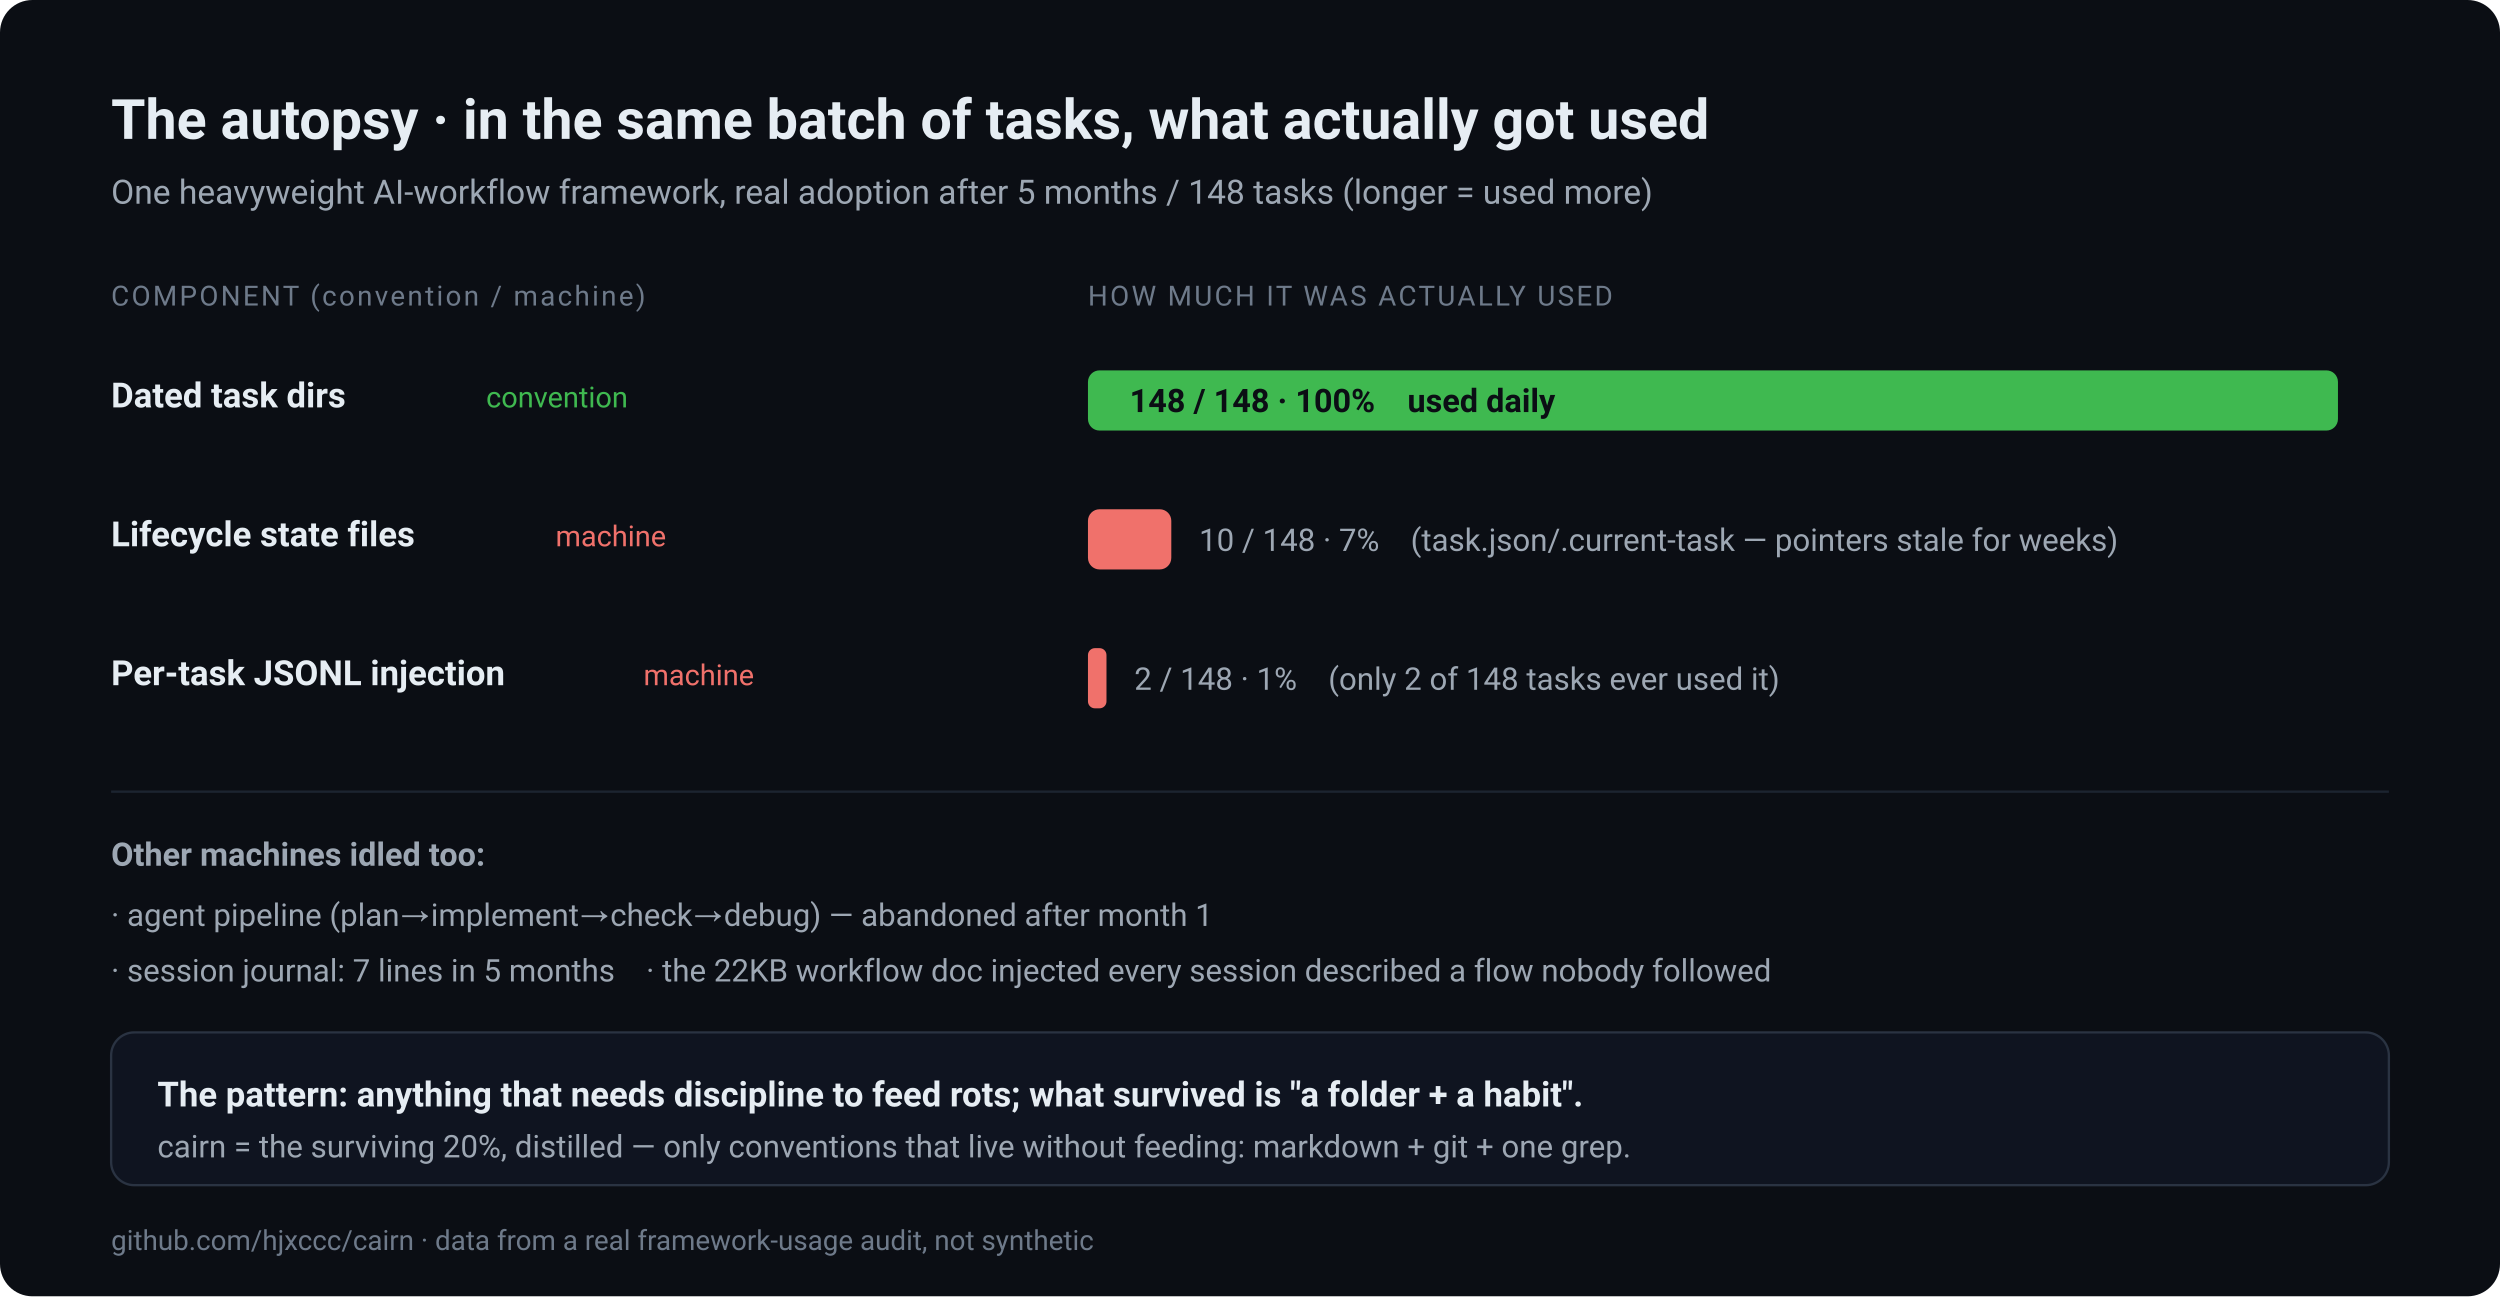
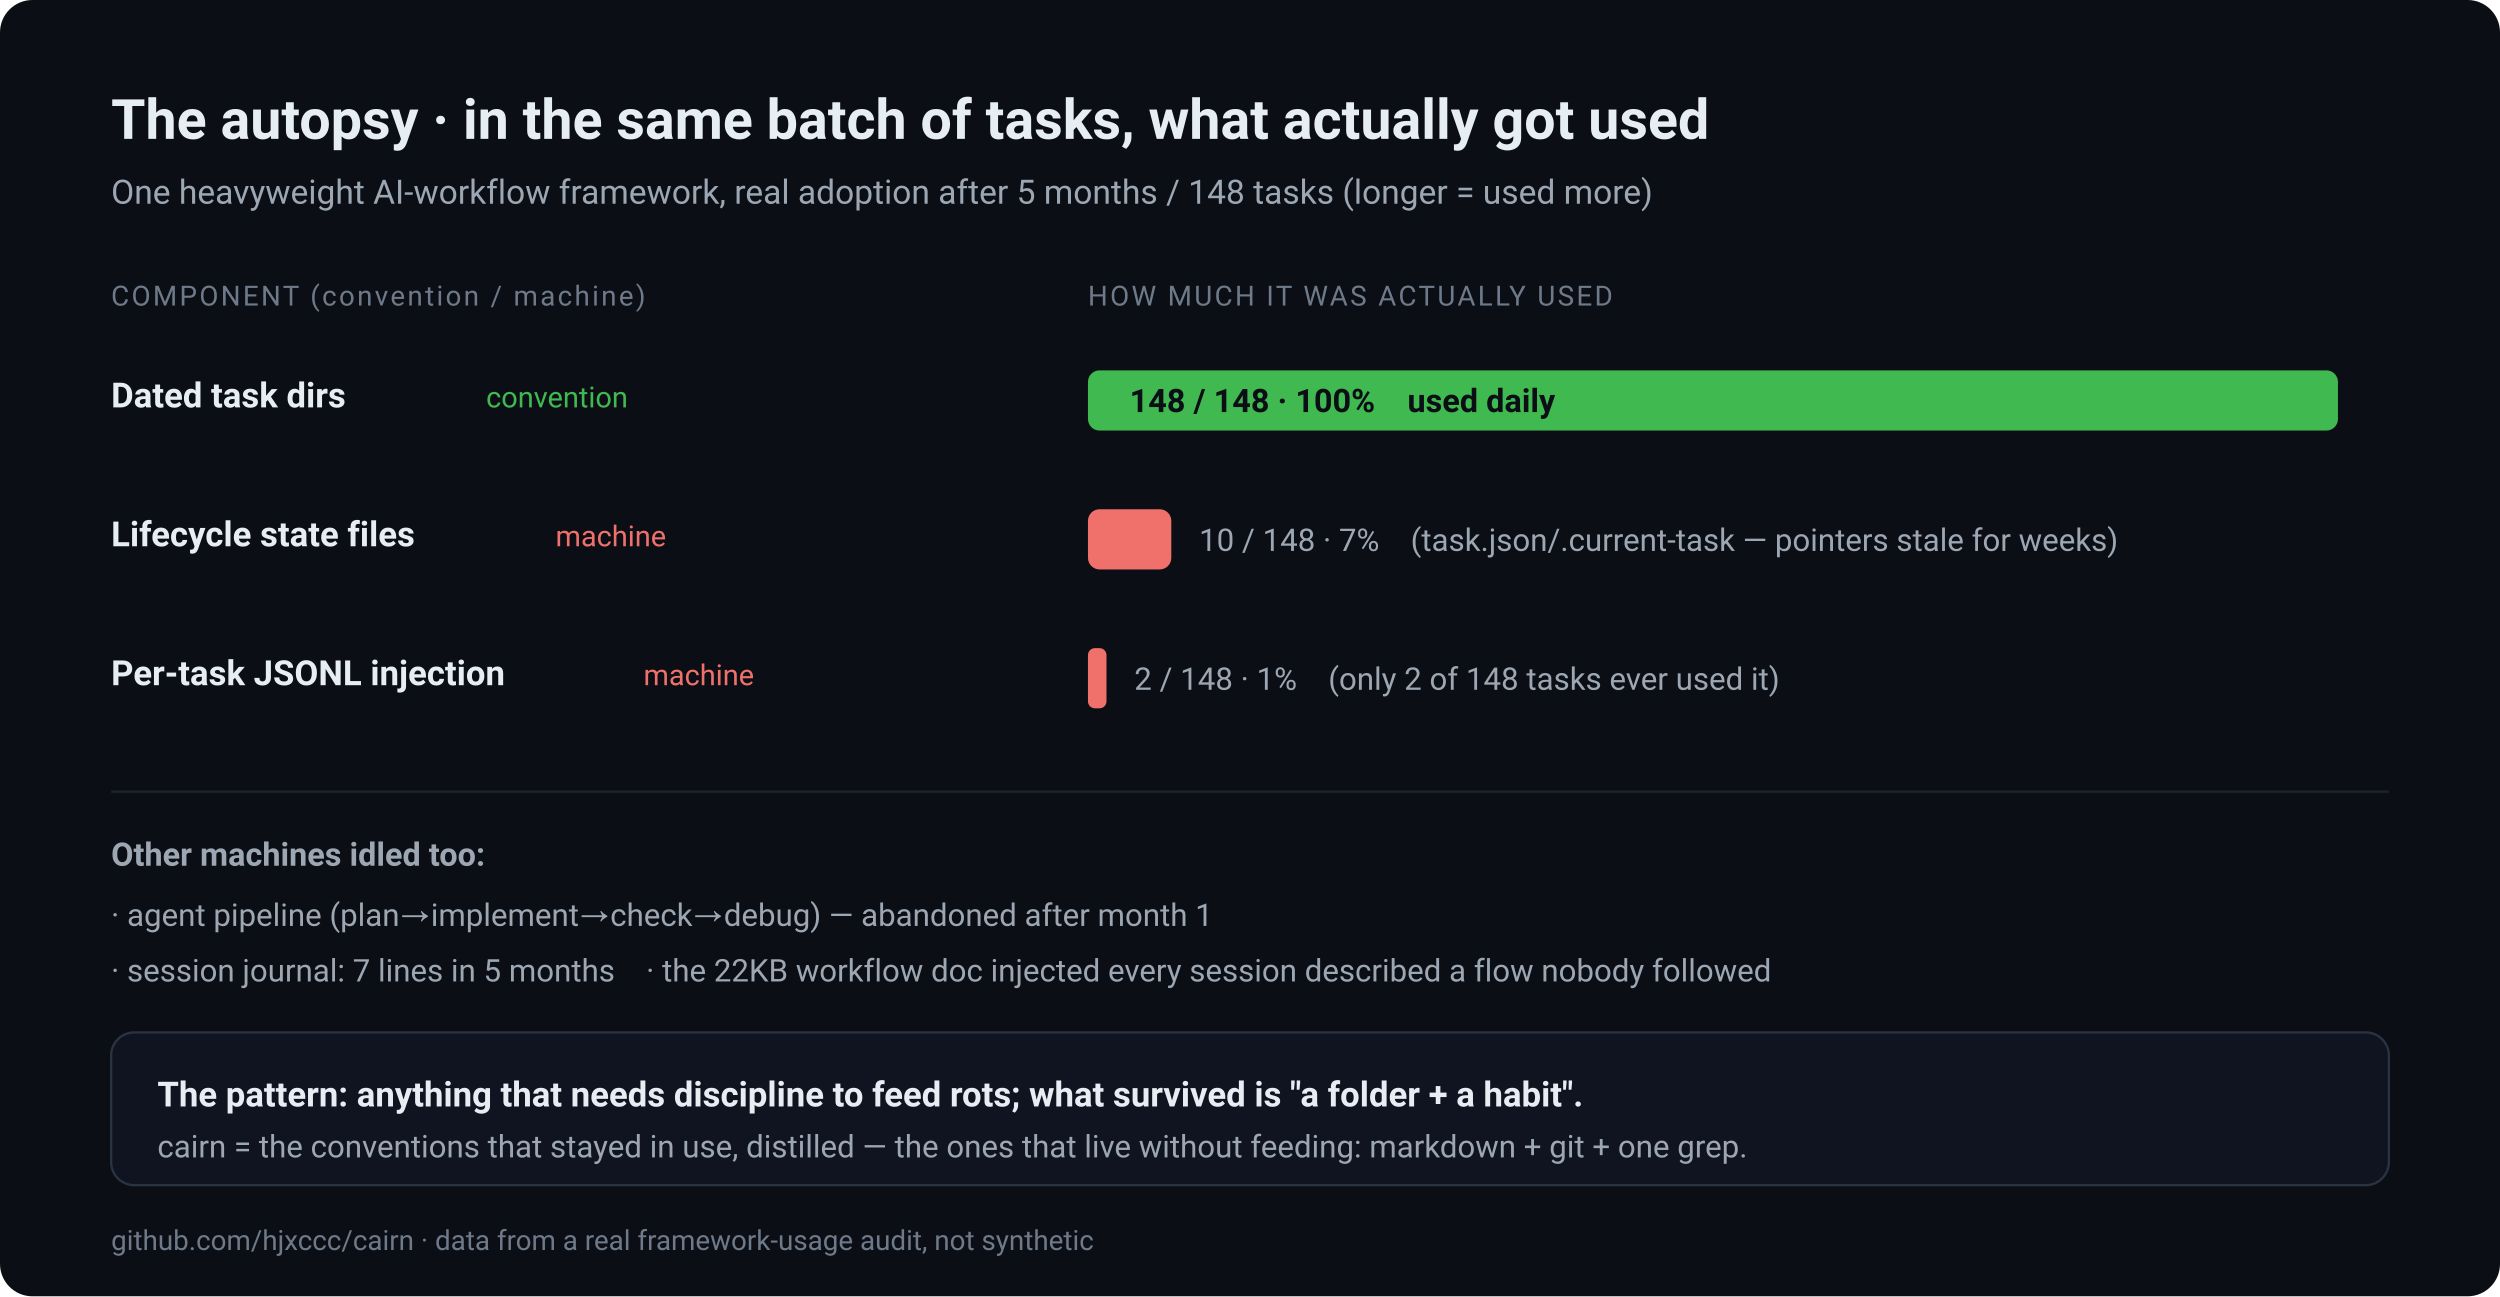
<svg xmlns="http://www.w3.org/2000/svg" width="1080" height="560" viewBox="0 0 1080 560" font-family="-apple-system,'Segoe UI',Roboto,Helvetica,Arial,sans-serif">
  <rect width="1080" height="560" rx="14" fill="#0B0E14" />
  <text x="48" y="60" fill="#E6EDF3" font-size="24" font-weight="700">The autopsy · in the same batch of tasks, what actually got used</text>
  <text x="48" y="88" fill="#9DA7B3" font-size="14.5">One heavyweight AI-workflow framework, real adoption after 5 months / 148 tasks (longer = used more)</text>
  <text x="48" y="132" fill="#6E7A8A" font-size="12" letter-spacing="1">COMPONENT (convention / machine)</text>
  <text x="470" y="132" fill="#6E7A8A" font-size="12" letter-spacing="1">HOW MUCH IT WAS ACTUALLY USED</text>
  <text x="48" y="176" fill="#E6EDF3" font-size="15" font-weight="600">Dated task dirs</text>
  <text x="210" y="176" fill="#3FB950" font-size="12.5">convention</text>
  <rect x="470" y="160" width="540" height="26" rx="5" fill="#3FB950" />
  <text x="488" y="178" fill="#0B0E14" font-size="14" font-weight="700">148 / 148 · 100%　used daily</text>
  <text x="48" y="236" fill="#E6EDF3" font-size="15" font-weight="600">Lifecycle state files</text>
  <text x="240" y="236" fill="#F0716B" font-size="12.5">machine</text>
  <rect x="470" y="220" width="36" height="26" rx="5" fill="#F0716B" />
  <text x="518" y="238" fill="#9DA7B3" font-size="13.5">10 / 148 · 7%　(task.json/.current-task — pointers stale for weeks)</text>
  <text x="48" y="296" fill="#E6EDF3" font-size="15" font-weight="600">Per-task JSONL injection</text>
  <text x="278" y="296" fill="#F0716B" font-size="12.5">machine</text>
  <rect x="470" y="280" width="8" height="26" rx="3" fill="#F0716B" />
  <text x="490" y="298" fill="#9DA7B3" font-size="13.5">2 / 148 · 1%　(only 2 of 148 tasks ever used it)</text>
  <line x1="48" y1="342" x2="1032" y2="342" stroke="#1C2430" stroke-width="1" />
  <text x="48" y="374" fill="#9DA7B3" font-size="14" font-weight="600">Other machines idled too:</text>
  <text x="48" y="400" fill="#9DA7B3" font-size="13.5">· agent pipeline (plan→implement→check→debug) — abandoned after month 1</text>
  <text x="48" y="424" fill="#9DA7B3" font-size="13.5">· session journal: 7 lines in 5 months　· the 22KB workflow doc injected every session described a flow nobody followed</text>
  <rect x="48" y="446" width="984" height="66" rx="10" fill="#0F1420" stroke="#2A3342" />
  <text x="68" y="478" fill="#E6EDF3" font-size="15" font-weight="700">The pattern: anything that needs discipline to feed rots; what survived is "a folder + a habit".</text>
-   <text x="68" y="500" fill="#9DA7B3" font-size="13.5">cairn = the surviving 20%, distilled — only conventions that live without feeding: markdown + git + one grep.</text>
+   <text x="68" y="500" fill="#9DA7B3" font-size="13.5">cairn = the conventions that stayed in use, distilled — the ones that live without feeding: markdown + git + one grep.</text>
  <text x="48" y="540" fill="#6E7A8A" font-size="12">github.com/hjxccc/cairn · data from a real framework-usage audit, not synthetic</text>
</svg>
